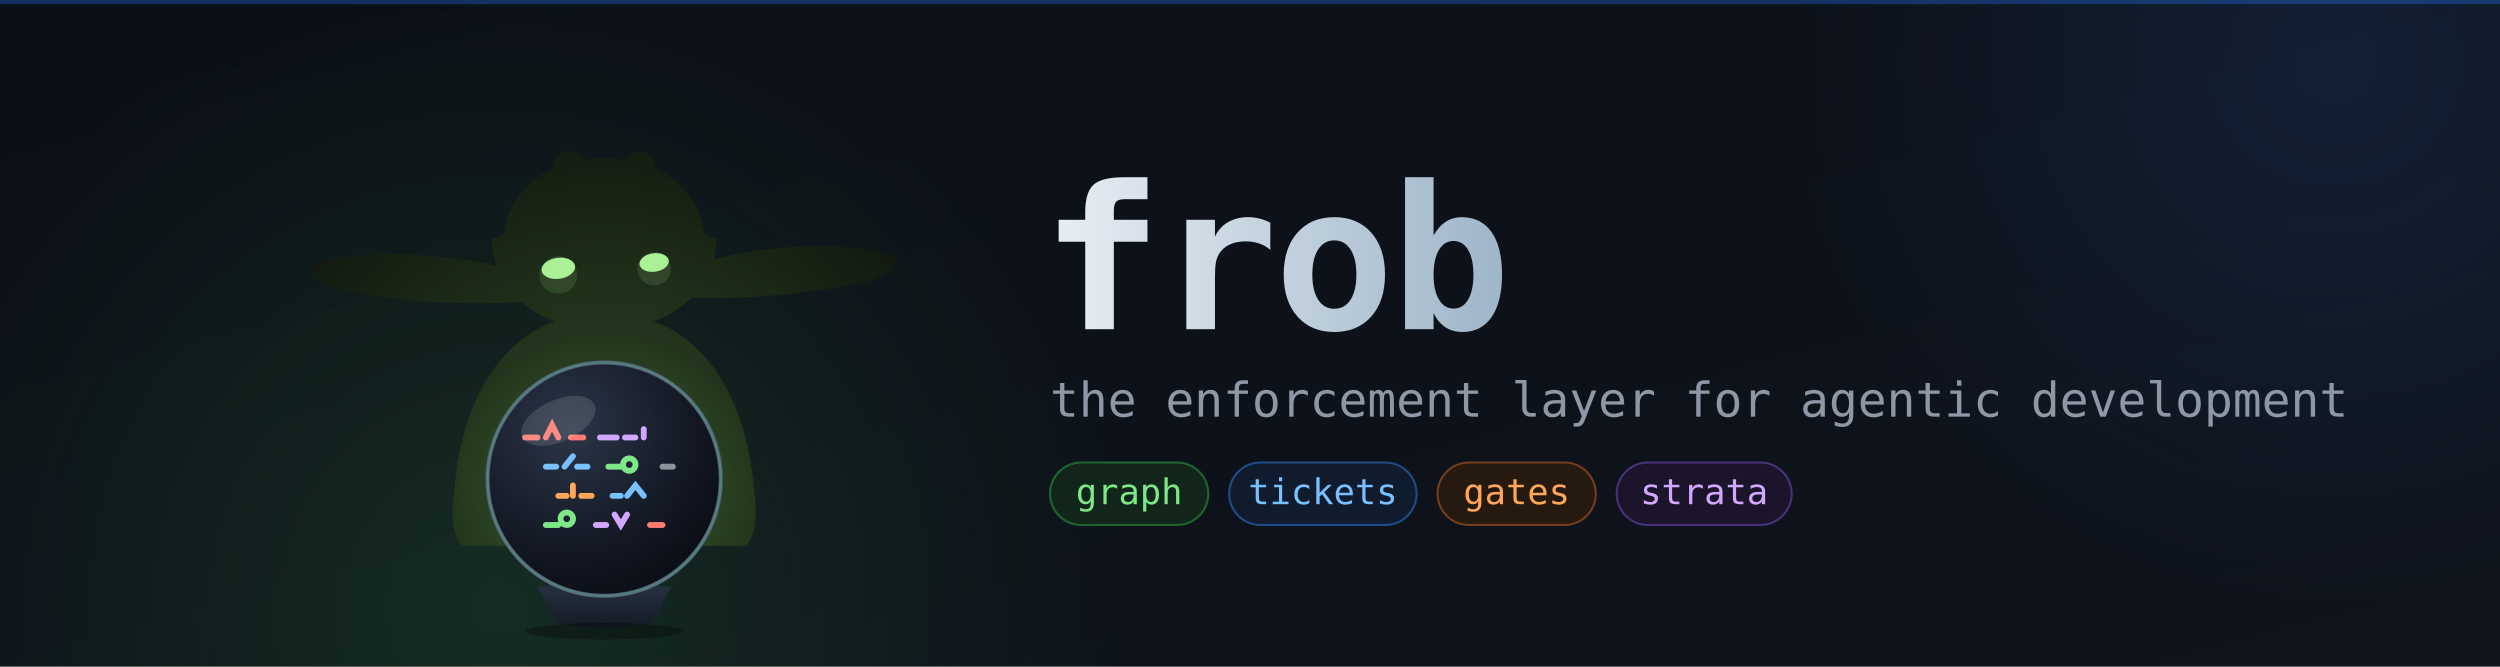
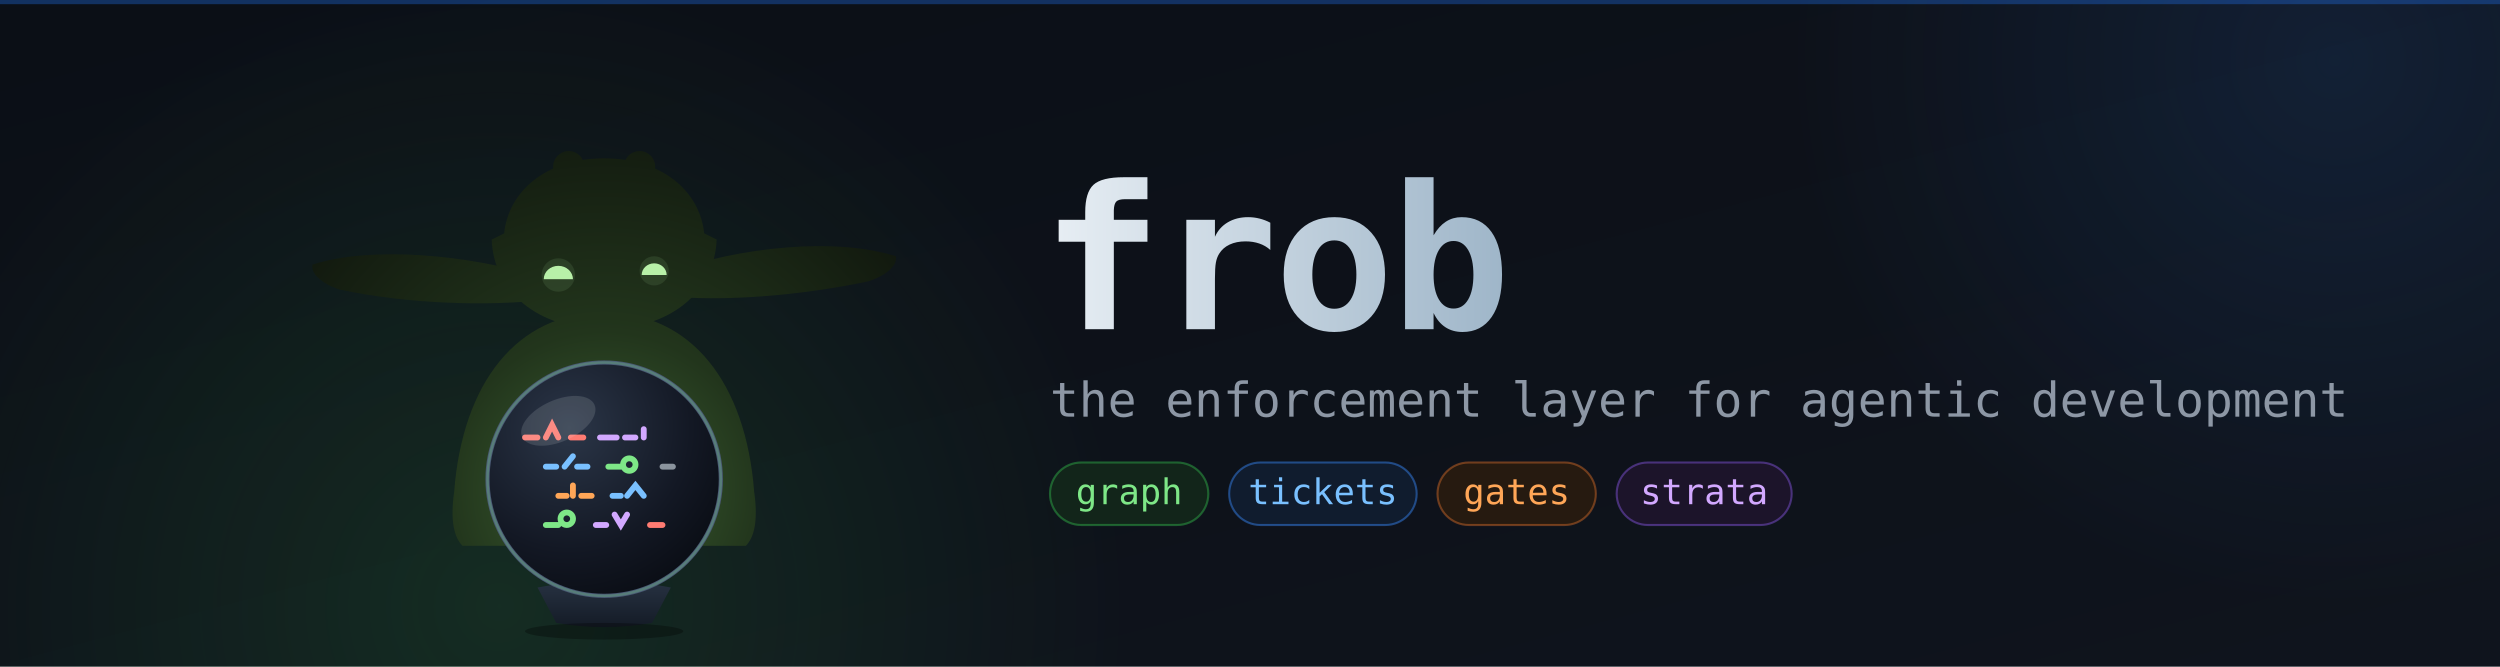
<svg xmlns="http://www.w3.org/2000/svg" viewBox="0 0 1200 320" width="1200" height="320" role="img" aria-label="frob: the enforcement layer for agentic development">
  <defs>
    <linearGradient id="bg" x1="0" y1="0" x2="1" y2="1">
      <stop offset="0" stop-color="#0b0f16" />
      <stop offset="1" stop-color="#0f141d" />
    </linearGradient>
    <radialGradient id="glowGreen" cx="0.5" cy="0.5" r="0.5">
      <stop offset="0" stop-color="#3fb950" stop-opacity="0.16" />
      <stop offset="1" stop-color="#3fb950" stop-opacity="0" />
    </radialGradient>
    <radialGradient id="glowBlue" cx="0.5" cy="0.5" r="0.5">
      <stop offset="0" stop-color="#388bfd" stop-opacity="0.12" />
      <stop offset="1" stop-color="#388bfd" stop-opacity="0" />
    </radialGradient>
    <radialGradient id="ballsheen" cx="0.35" cy="0.28" r="0.95">
      <stop offset="0" stop-color="#2b3648" />
      <stop offset="0.55" stop-color="#131824" />
      <stop offset="1" stop-color="#04060a" />
    </radialGradient>
    <linearGradient id="wordmark" x1="0" y1="0" x2="1" y2="0">
      <stop offset="0" stop-color="#e6edf3" />
      <stop offset="1" stop-color="#9fb6c9" />
    </linearGradient>
    <linearGradient id="skin" x1="0" y1="0" x2="0" y2="1">
      <stop offset="0" stop-color="#66bd52" />
      <stop offset="1" stop-color="#458c3c" />
    </linearGradient>
    <linearGradient id="skinDark" x1="0" y1="0" x2="0" y2="1">
      <stop offset="0" stop-color="#4fa244" />
      <stop offset="1" stop-color="#3a7c33" />
    </linearGradient>
    <linearGradient id="leather" x1="0" y1="0" x2="0" y2="1">
      <stop offset="0" stop-color="#8f6136" />
      <stop offset="1" stop-color="#644023" />
    </linearGradient>
    <linearGradient id="standg" x1="0" y1="0" x2="0" y2="1">
      <stop offset="0" stop-color="#273242" />
      <stop offset="1" stop-color="#141b26" />
    </linearGradient>
    <radialGradient id="figLight" gradientUnits="userSpaceOnUse" cx="290" cy="235" r="190">
      <stop offset="0" stop-color="#3c6132" />
      <stop offset="0.4" stop-color="#22351c" />
      <stop offset="1" stop-color="#10160d" />
    </radialGradient>
    <clipPath id="ballclip">
      <circle cx="290" cy="230" r="56" />
    </clipPath>
  </defs>
  <rect width="1200" height="320" fill="url(#bg)" />
  <circle cx="1120" cy="30" r="260" fill="url(#glowBlue)" />
  <circle cx="240" cy="290" r="300" fill="url(#glowGreen)" />
  <rect x="0" y="0" width="1200" height="2" fill="#1f6feb" opacity="0.35" />
  <g fill="url(#figLight)">
    <path d="M260 133 C224 122 178 118 150 127 C149 131 154 136 163 139 C196 146 234 147 261 144 Z" />
    <path d="M320 131 C356 118 402 114 430 123 C431 127 426 132 417 135 C384 142 346 145 319 142 Z" />
    <circle cx="273" cy="80" r="7.5" />
    <circle cx="307" cy="80" r="7.5" />
    <path d="M290 76              C318 76 336 92 338 112              L344 115              C343 140 322 158 290 158              C258 158 237 140 236 115              L242 112              C244 92 262 76 290 76 Z" />
    <path d="M290 150              C332 150 358 184 362 236              C364 250 362 258 358 262              L222 262              C218 258 216 250 218 236              C222 184 248 150 290 150 Z" />
  </g>
-   <circle cx="268" cy="132" r="9" fill="#9fe88a" opacity="0.14" />
-   <circle cx="314" cy="129" r="8" fill="#9fe88a" opacity="0.14" />
-   <path d="M260 130 a8 5 -8 1 0 16 -2.4 a8 5 -8 1 0 -16 2.4 Z" fill="#a9f096" />
-   <path d="M307 127 a7 4.4 -8 1 0 14 -2 a7 4.4 -8 1 0 -14 2 Z" fill="#a9f096" />
+   <circle cx="268" cy="132" r="8" fill="#b8f0a8" opacity="0.10" />
+   <circle cx="314" cy="130" r="7" fill="#b8f0a8" opacity="0.10" />
+   <path d="M261 134 a7 6.4 0 1 1 14 0 Z" fill="#b8f0a8" />
+   <path d="M308 132 a6 5.6 0 1 1 12 0 Z" fill="#b8f0a8" />
  <path d="M258 282 Q290 276 322 282 L313 299 Q290 303 267 299 Z" fill="url(#standg)" />
  <ellipse cx="290" cy="303" rx="38" ry="4" fill="#000000" opacity="0.3" />
  <circle cx="290" cy="230" r="56" fill="url(#ballsheen)" stroke="#4a5a75" stroke-width="2" />
  <g clip-path="url(#ballclip)" stroke-linecap="round" fill="none" stroke-width="2.8">
    <path d="M252 210 l6 0 m4 0 l3 -6 l3 6 m6 0 l6 0" stroke="#ff7b72" />
    <path d="M288 210 l8 0 m4 0 l5 0 m4 -4 l0 4" stroke="#d2a8ff" />
    <path d="M262 224 l5 0 m4 0 l4 -5 m2 5 l5 0" stroke="#79c0ff" />
    <path d="M292 224 l6 0 m4 -4 a3 3 0 1 0 0.1 0" stroke="#7ee787" />
    <path d="M318 224 l5 0" stroke="#8b949e" />
    <path d="M268 238 l4 0 m3 -5 l0 5 m4 0 l5 0" stroke="#ffa657" />
    <path d="M294 238 l4 0 m3 0 l4 -5 l4 5" stroke="#79c0ff" />
    <path d="M262 252 l6 0 m4 0 a3 3 0 1 1 0.1 0" stroke="#7ee787" />
    <path d="M286 252 l5 0 m4 -5 l3 5 l3 -5" stroke="#d2a8ff" />
    <path d="M312 252 l6 0" stroke="#ff7b72" />
  </g>
  <ellipse cx="268" cy="202" rx="19" ry="10" fill="#e6edf3" opacity="0.14" transform="rotate(-24 268 202)" />
  <circle cx="290" cy="230" r="56" fill="none" stroke="#7ee787" stroke-width="1.2" opacity="0.25" />
  <text x="500" y="158" font-family="ui-monospace, 'Cascadia Code', 'Fira Code', Menlo, Consolas, monospace" font-size="96" font-weight="700" fill="url(#wordmark)" letter-spacing="-2">frob</text>
  <text x="504" y="200" font-family="ui-monospace, 'Cascadia Code', 'Fira Code', Menlo, Consolas, monospace" font-size="23" fill="#8d97a5">the enforcement layer for agentic development</text>
  <g font-family="ui-monospace, Menlo, Consolas, monospace" font-size="17">
    <rect x="504" y="222" width="76" height="30" rx="15" fill="#12251a" stroke="#2ea04326" />
    <rect x="504" y="222" width="76" height="30" rx="15" fill="none" stroke="#2ea043" stroke-opacity="0.45" />
    <text x="542" y="242" text-anchor="middle" fill="#7ee787">graph</text>
    <rect x="590" y="222" width="90" height="30" rx="15" fill="#101c2e" />
    <rect x="590" y="222" width="90" height="30" rx="15" fill="none" stroke="#388bfd" stroke-opacity="0.45" />
    <text x="635" y="242" text-anchor="middle" fill="#79c0ff">tickets</text>
    <rect x="690" y="222" width="76" height="30" rx="15" fill="#261a10" />
    <rect x="690" y="222" width="76" height="30" rx="15" fill="none" stroke="#db6d28" stroke-opacity="0.45" />
    <text x="728" y="242" text-anchor="middle" fill="#ffa657">gates</text>
    <rect x="776" y="222" width="84" height="30" rx="15" fill="#1c142a" />
    <rect x="776" y="222" width="84" height="30" rx="15" fill="none" stroke="#8957e5" stroke-opacity="0.45" />
    <text x="818" y="242" text-anchor="middle" fill="#d2a8ff">strata</text>
  </g>
</svg>
